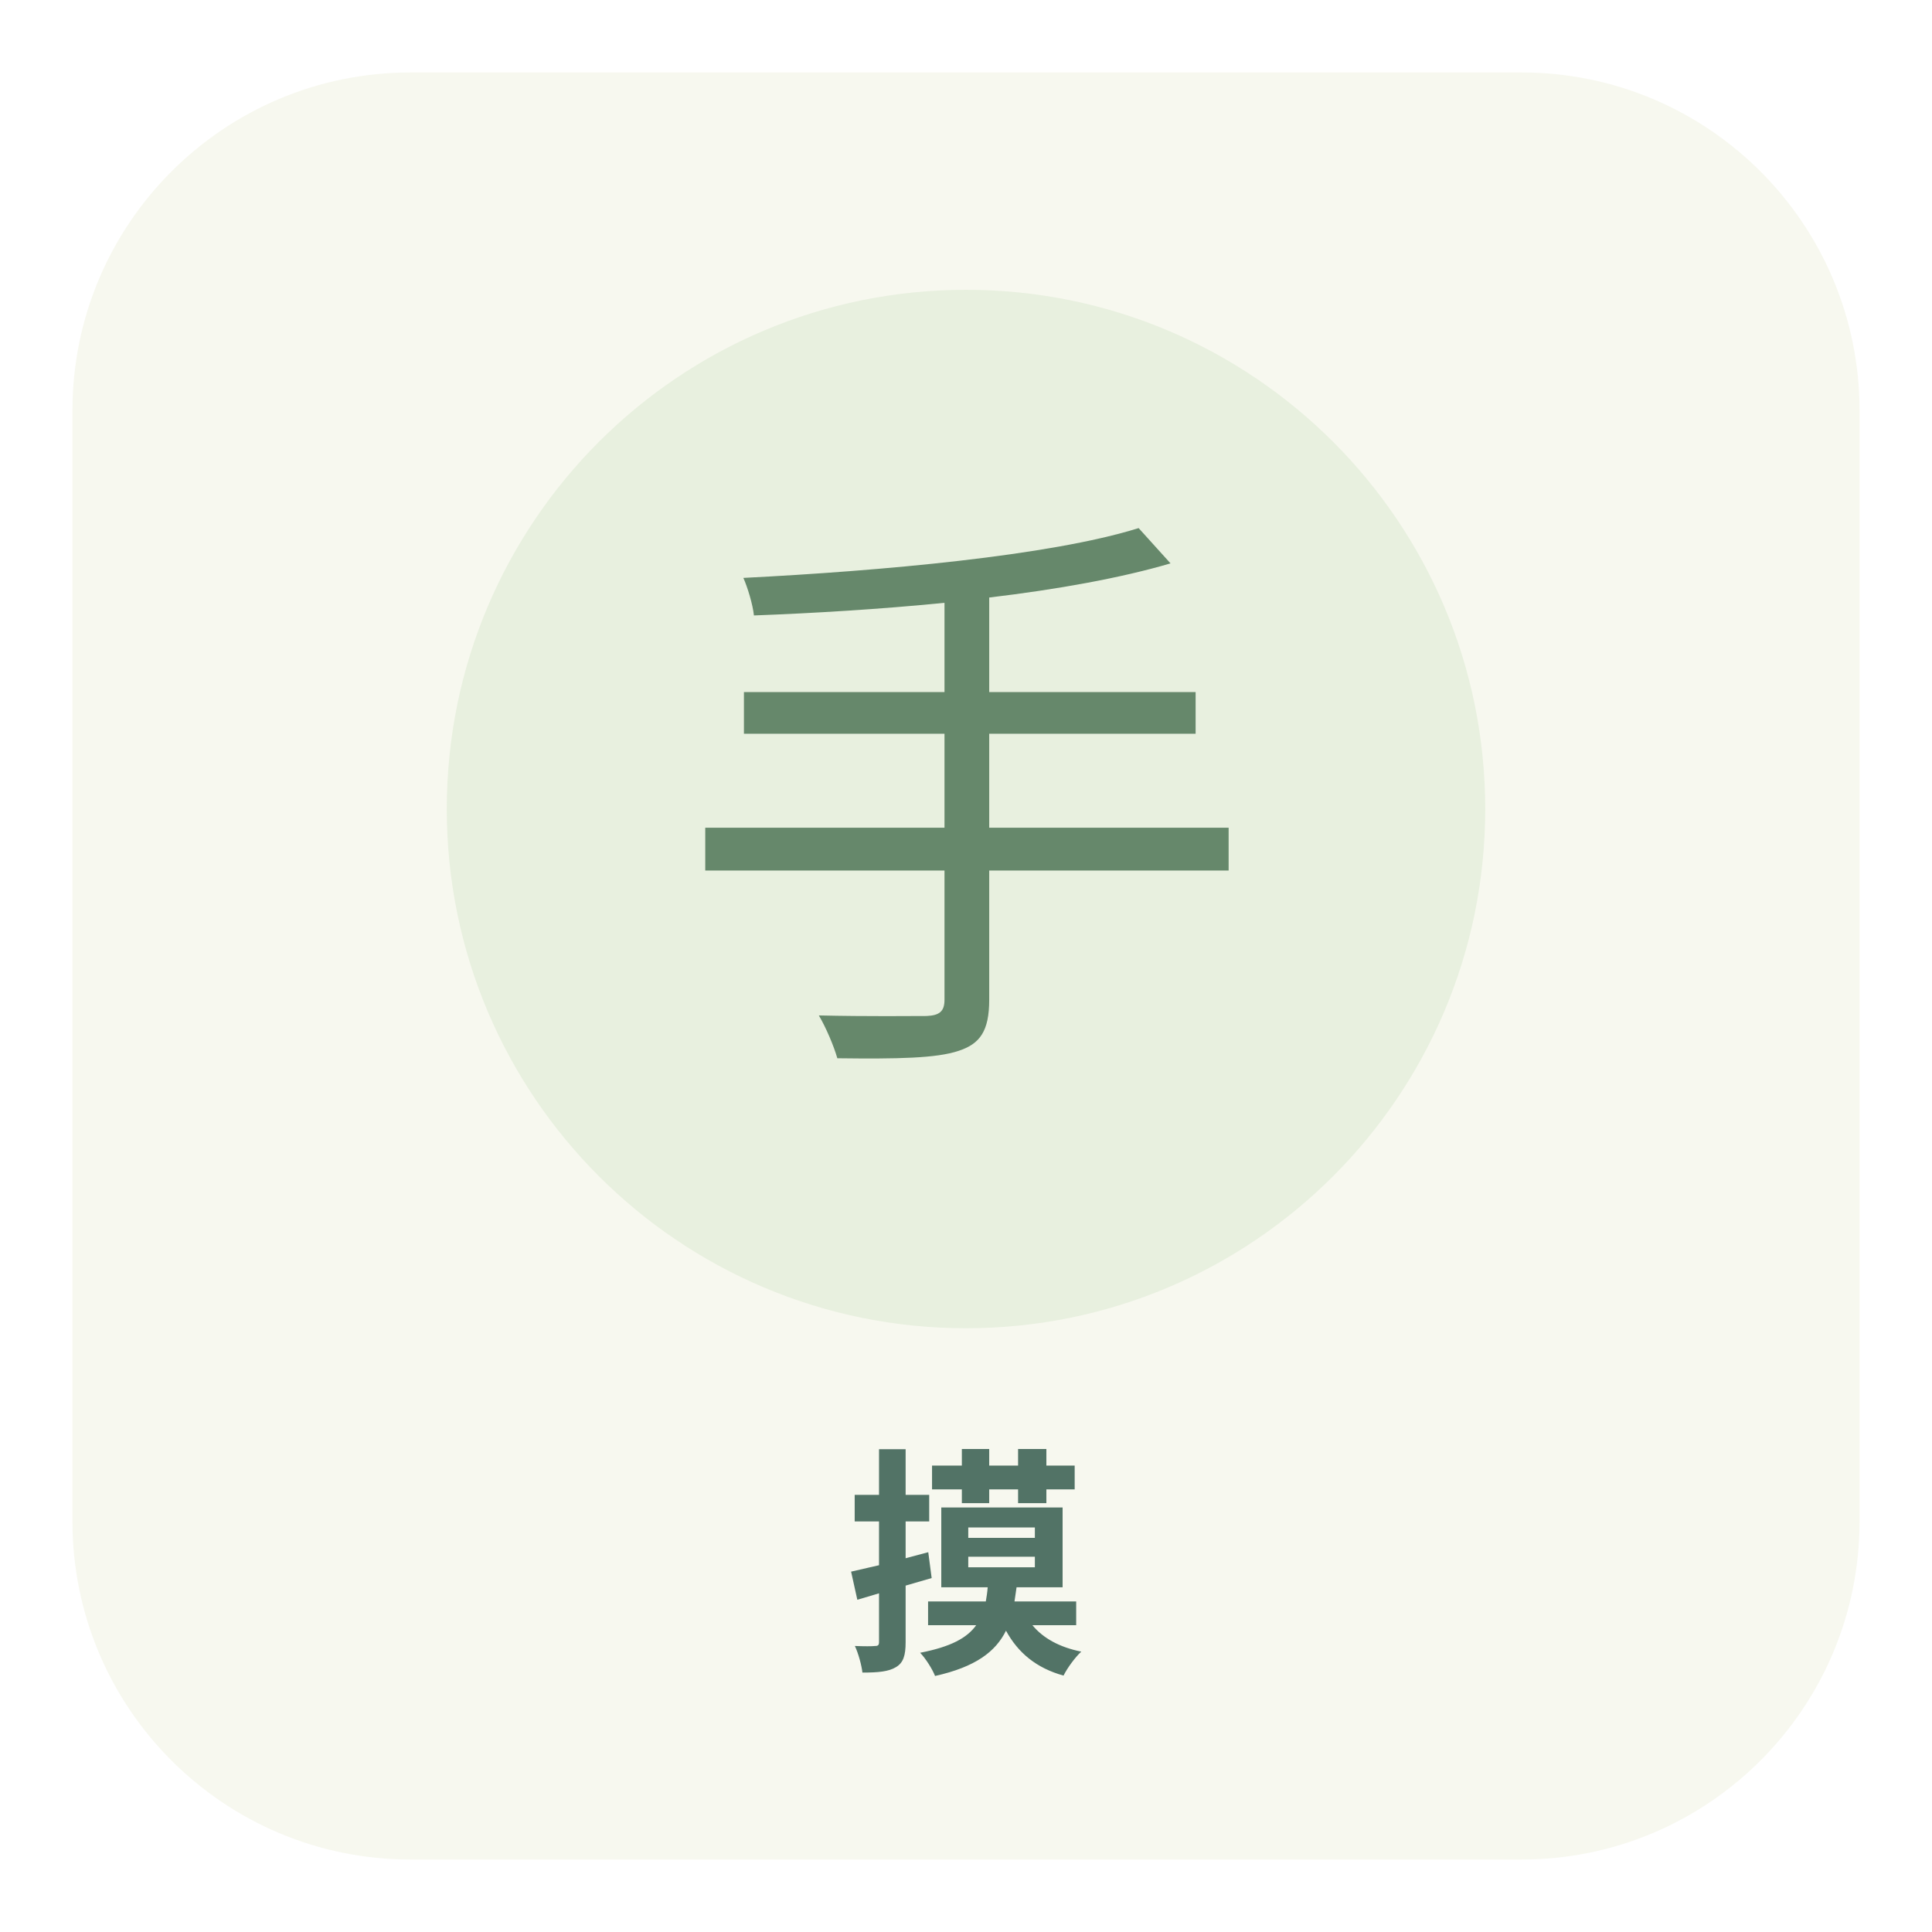
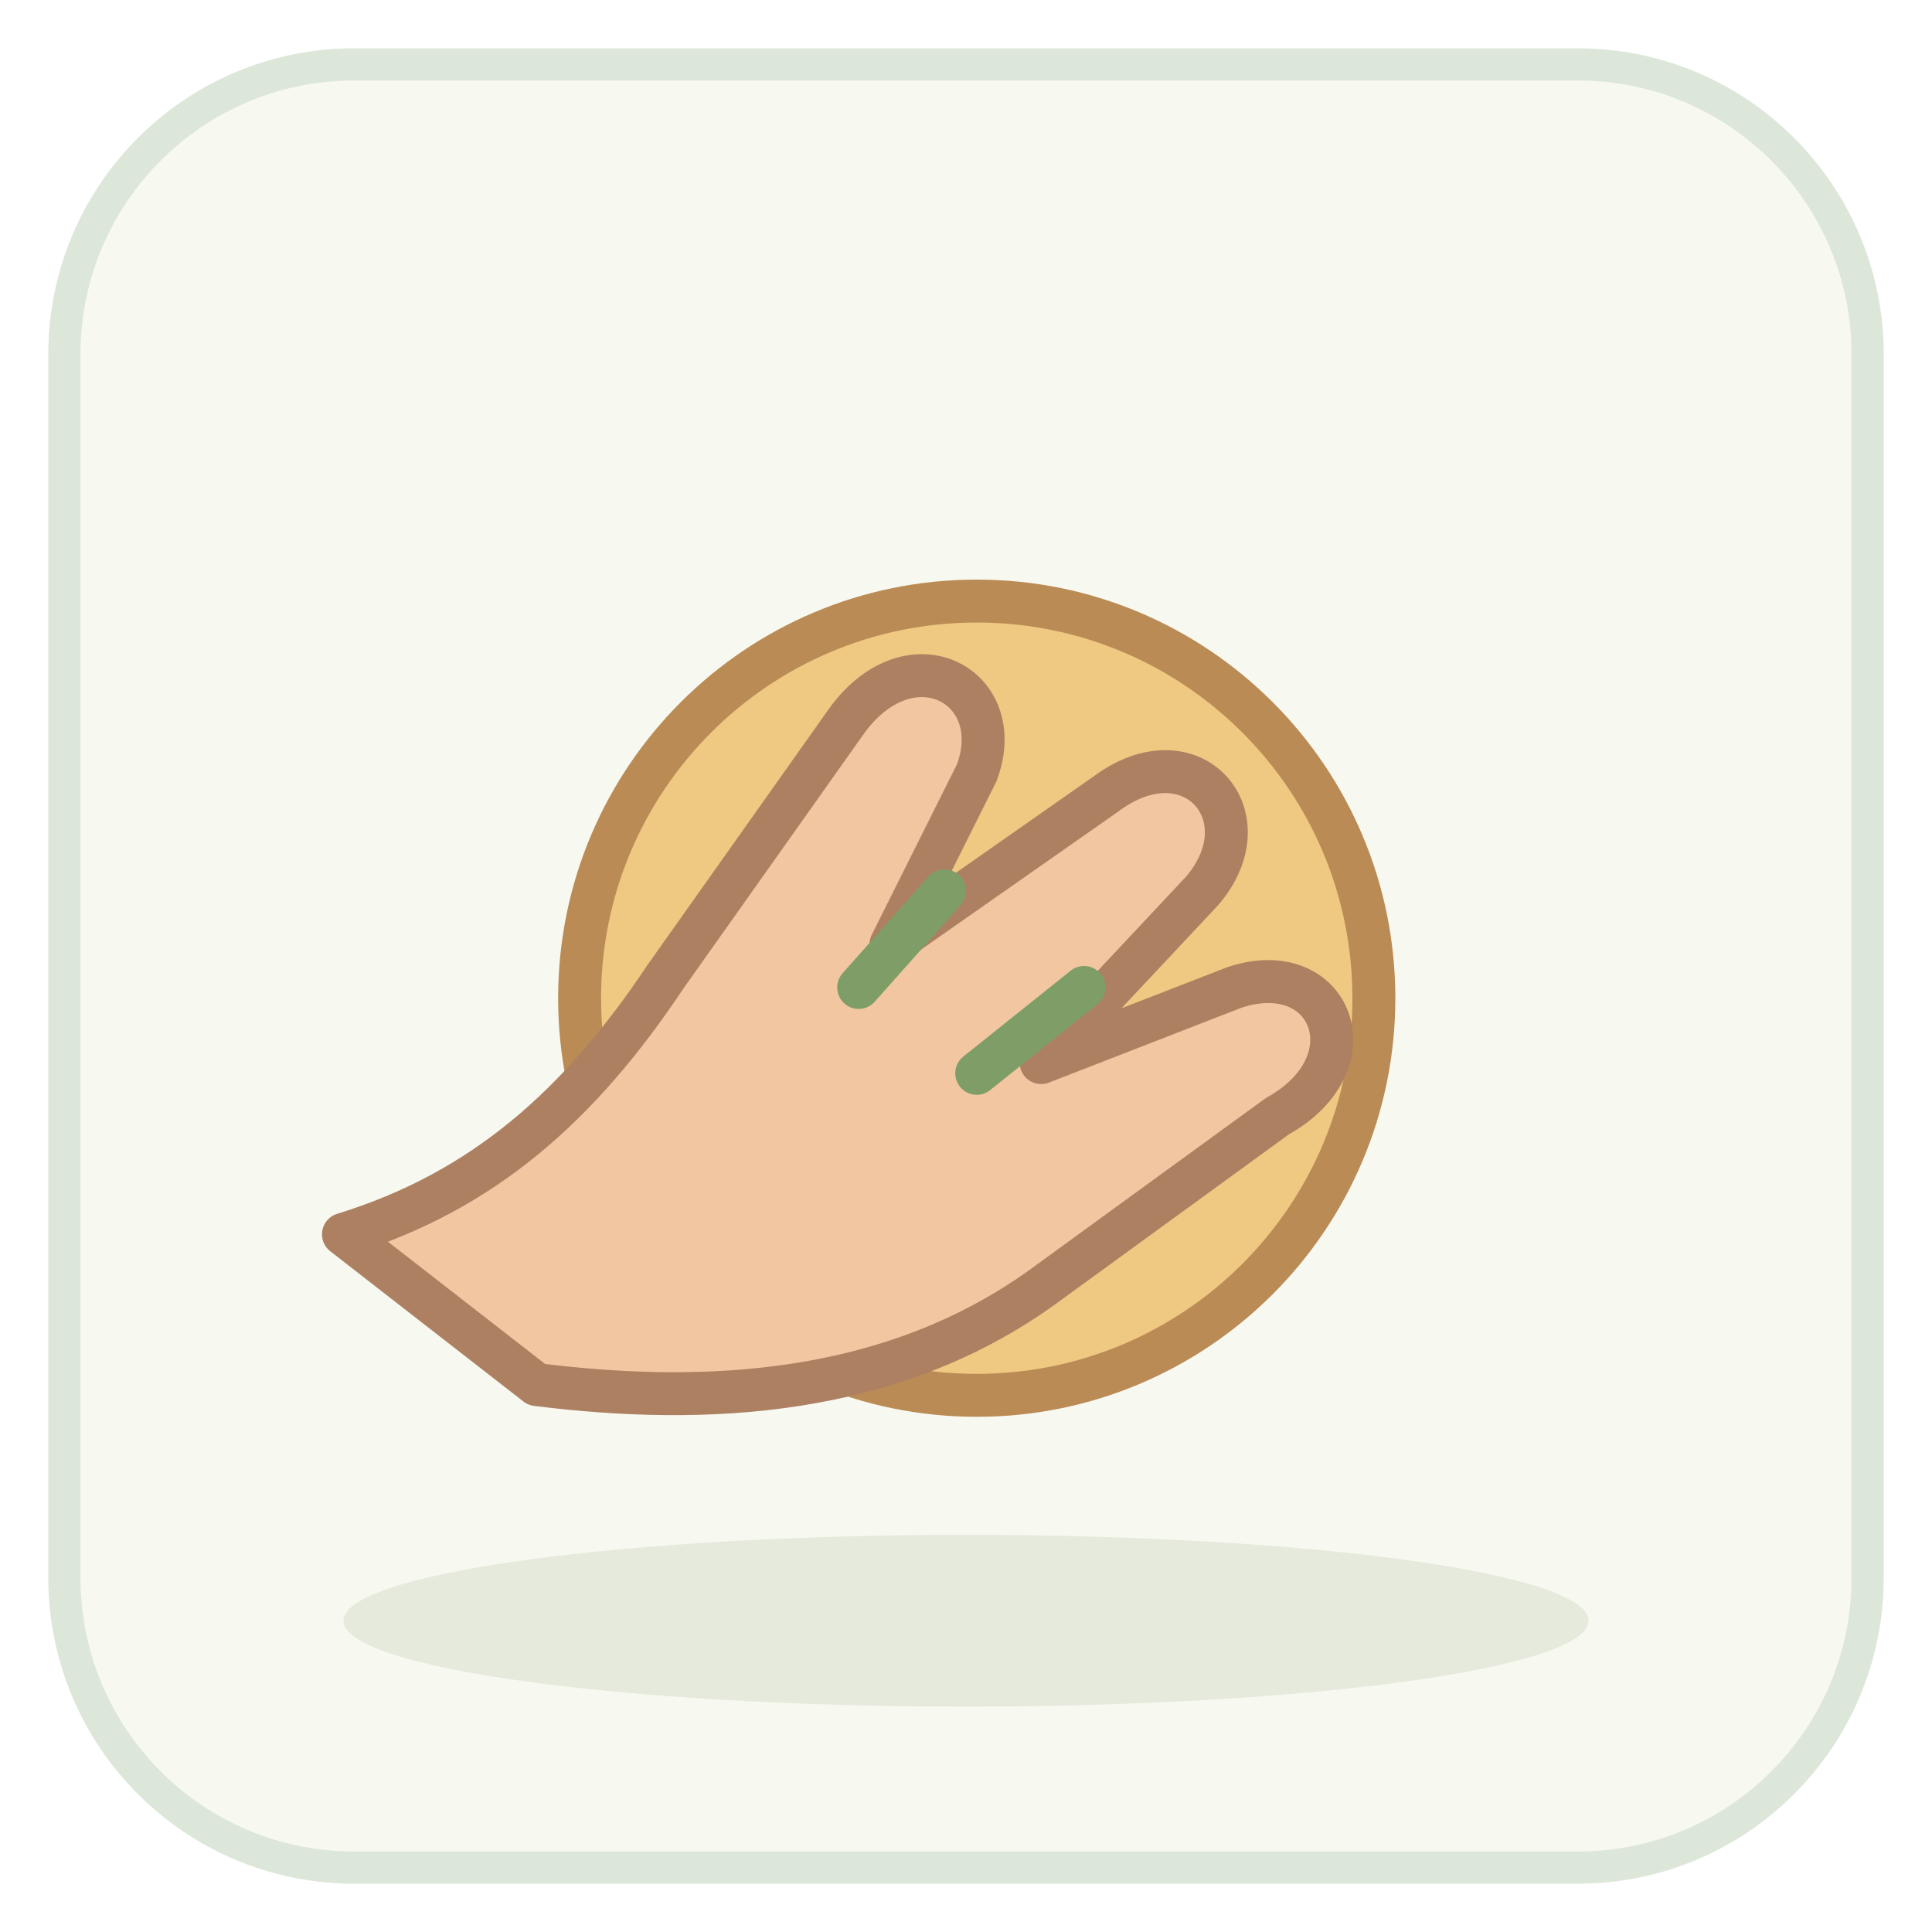
- <svg xmlns="http://www.w3.org/2000/svg" viewBox="0 0 160 160" role="img">
-   <rect x="6" y="6" width="148" height="148" rx="28" fill="#f7f8ef" />
-   <circle cx="80" cy="67" r="43" fill="#e8f0df" />
-   <text x="80" y="84" text-anchor="middle" font-size="48" font-family="sans-serif" fill="#66886b">手</text>
-   <text x="80" y="137" text-anchor="middle" font-size="20" font-weight="700" font-family="sans-serif" fill="#527366">摸</text>
+ <svg xmlns="http://www.w3.org/2000/svg" viewBox="0 0 180 180">
+   <rect x="6" y="6" width="168" height="168" rx="27" fill="#f7f8f0" stroke="#dce7d9" stroke-width="3" />
+   <ellipse cx="90" cy="151" rx="58" ry="8" fill="#e5eadc" />
+   <circle cx="91" cy="93" r="37" fill="#efc982" stroke="#ba8b55" stroke-width="4" />
+   <path d="M32 115c13-4 22-12 30-24l17-24c6-8 15-3 12 5l-8 16 20-14c8-6 15 2 9 9l-15 16 18-7c9-3 13 7 4 12l-22 16c-14 10-31 11-47 9Z" fill="#f1c6a1" stroke="#ad8062" stroke-width="4" stroke-linejoin="round" />
+   <path d="M80 92l8-9m3 17 10-8" stroke="#7f9e67" stroke-width="4" stroke-linecap="round" />
</svg>
